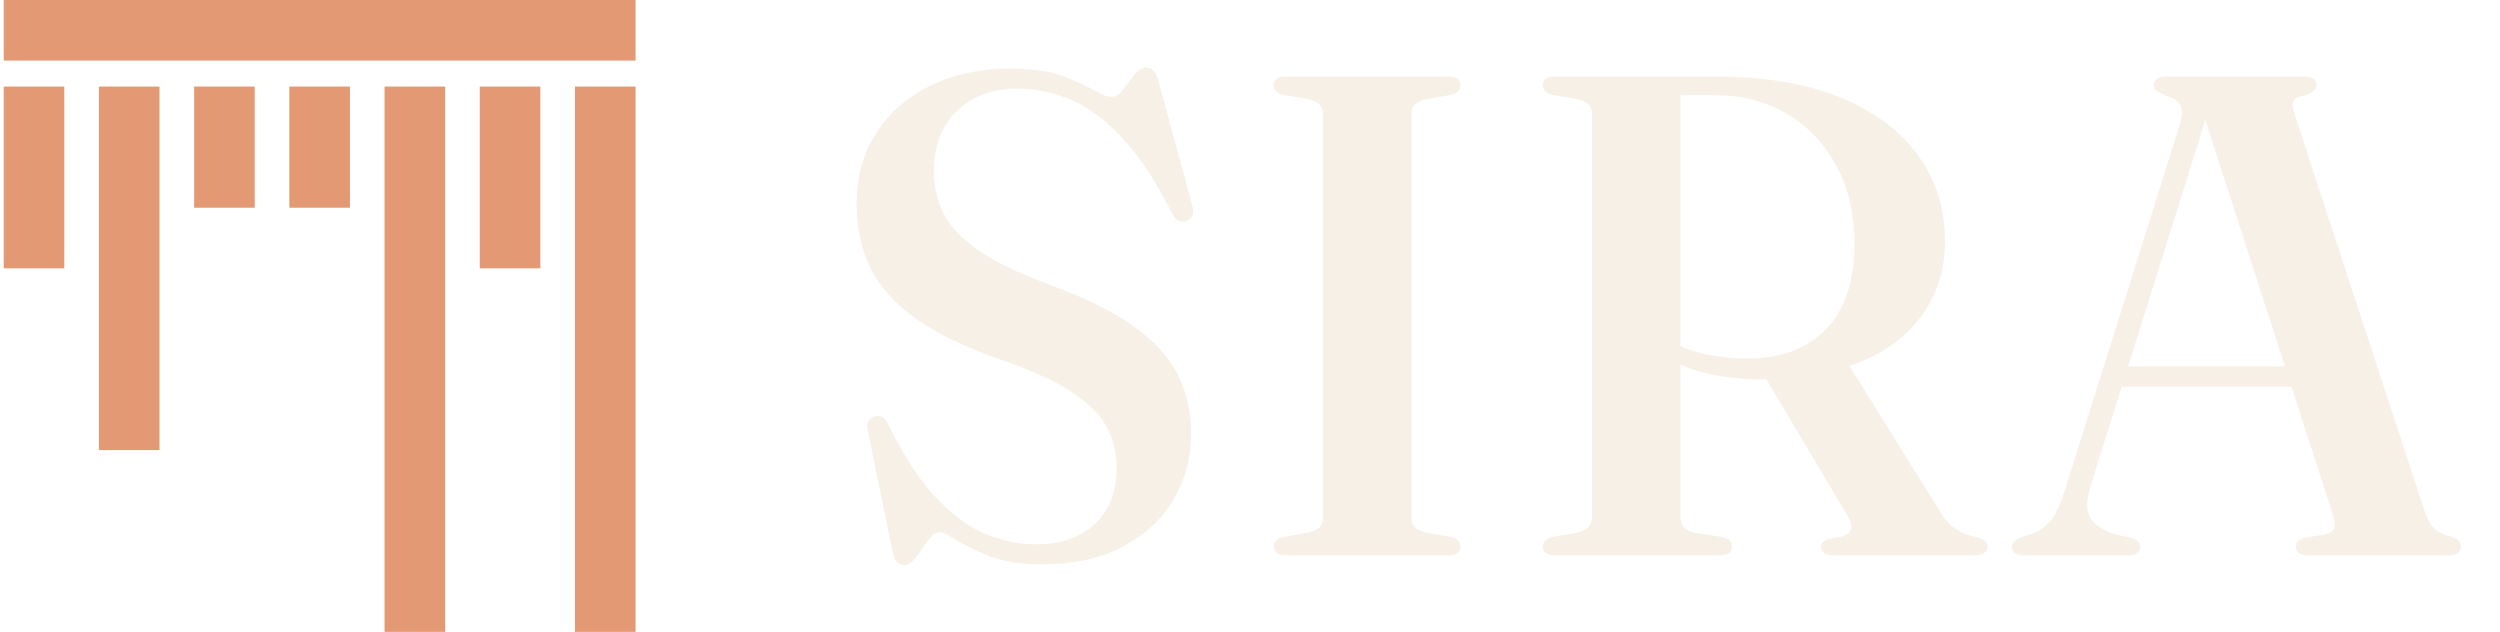
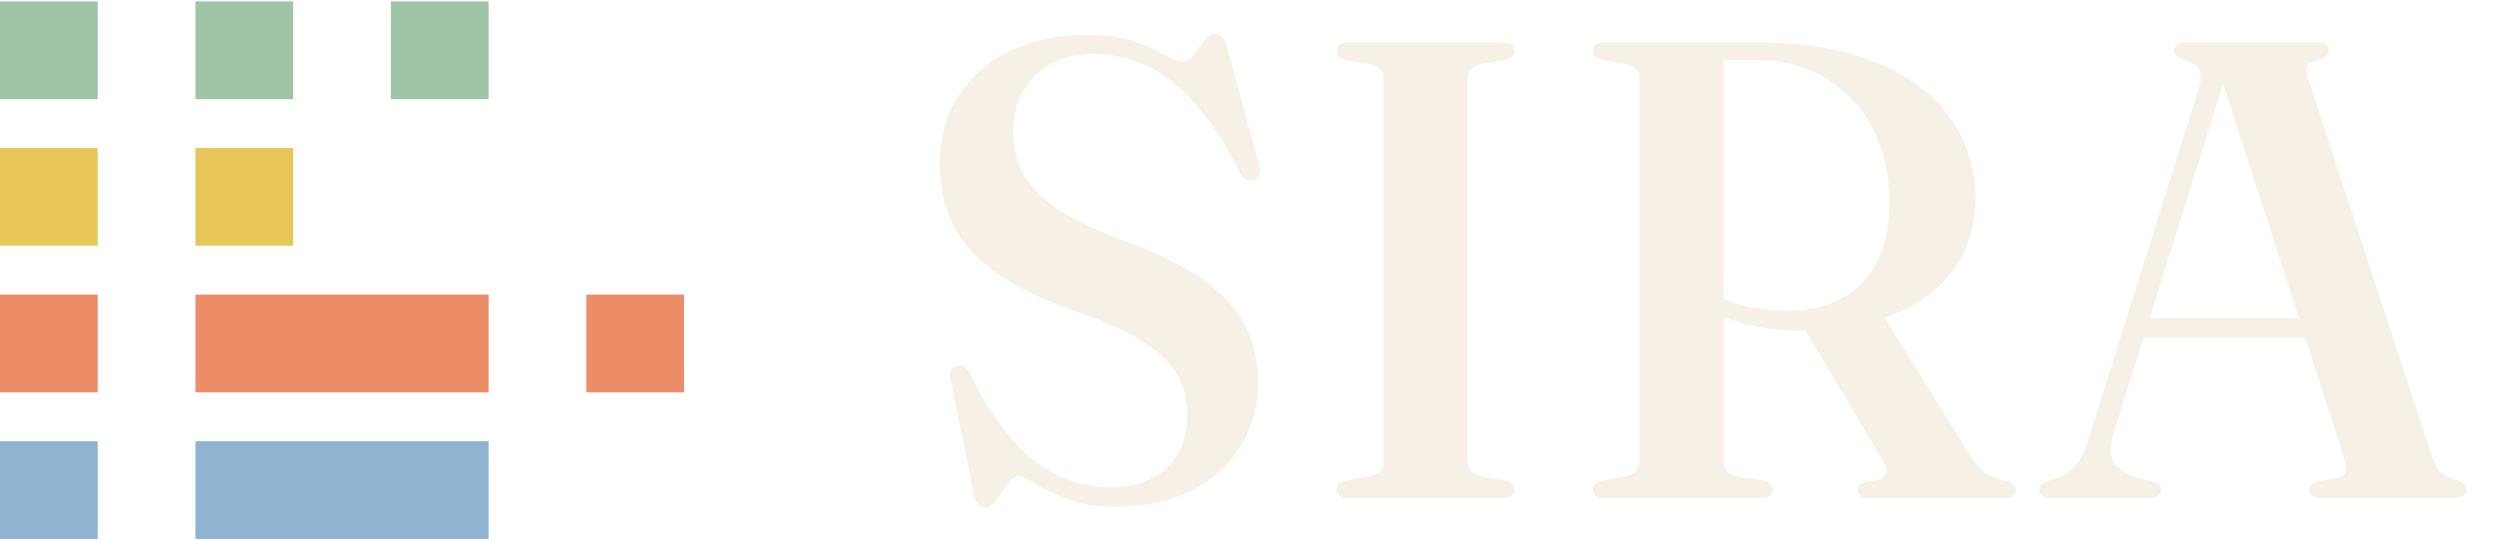
- <svg xmlns="http://www.w3.org/2000/svg" viewBox="0 0 364.5 92.4" width="364" height="92">
-   <path fill="#e39a74" d="M0.000 0.000h92.400v8.860h-92.400ZM0.000 12.658h8.860v26.581h-8.860ZM13.923 12.658h8.860v53.162h-8.860ZM27.847 12.658h8.860v17.721h-8.860ZM41.770 12.658h8.860v17.721h-8.860ZM55.693 12.658h8.860v79.742h-8.860ZM69.616 12.658h8.860v26.581h-8.860ZM83.540 12.658h8.860v79.742h-8.860Z" />
-   <path transform="translate(120.1 81.2)" fill="#f7f0e6" d="M31.67 1.33Q27.187 1.33 24.142 0.153Q21.098 -1.023 19.29 -2.193Q17.482 -3.363 16.723 -3.363Q16.078 -3.363 15.463 -2.639Q14.848 -1.915 14.221 -0.962Q13.593 -0.008 12.96 0.716Q12.327 1.44 11.647 1.44Q11.023 1.44 10.568 1.027Q10.113 0.615 9.933 -0.243L6.22 -18.433Q6.102 -19.108 6.341 -19.578Q6.58 -20.047 7.173 -20.257Q7.818 -20.503 8.334 -20.23Q8.85 -19.957 9.217 -19.223Q12.467 -12.537 15.997 -8.692Q19.528 -4.847 23.265 -3.228Q27.002 -1.61 30.823 -1.61Q36.278 -1.61 39.456 -4.57Q42.633 -7.53 42.647 -12.74Q42.66 -15.97 41.239 -18.689Q39.818 -21.408 36.103 -23.861Q32.388 -26.313 25.523 -28.67Q17.893 -31.335 13.308 -34.588Q8.723 -37.84 6.673 -41.967Q4.623 -46.093 4.623 -51.35Q4.623 -57.267 7.488 -61.732Q10.353 -66.197 15.435 -68.685Q20.517 -71.173 27.127 -71.173Q31.635 -71.173 34.54 -70.146Q37.445 -69.118 39.197 -68.077Q40.948 -67.037 41.927 -67.037Q42.807 -67.037 43.597 -68.095Q44.387 -69.153 45.2 -70.225Q46.013 -71.297 46.943 -71.297Q47.57 -71.297 48.004 -70.898Q48.438 -70.5 48.74 -69.43L53.737 -51.023Q53.947 -50.267 53.714 -49.69Q53.482 -49.113 52.863 -48.88Q52.23 -48.67 51.708 -48.938Q51.185 -49.205 50.82 -49.873Q47.295 -56.882 43.609 -60.887Q39.923 -64.892 36.061 -66.569Q32.198 -68.247 28.133 -68.247Q22.673 -68.247 19.298 -64.978Q15.923 -61.71 15.923 -56.137Q15.923 -52.835 17.327 -50.015Q18.732 -47.195 22.336 -44.664Q25.94 -42.133 32.513 -39.697Q40.427 -36.813 45.023 -33.567Q49.62 -30.322 51.583 -26.43Q53.547 -22.538 53.533 -17.683Q53.52 -12.42 50.942 -8.104Q48.365 -3.788 43.492 -1.229Q38.618 1.33 31.67 1.33ZM85.74 -5.423Q85.74 -4.566 86.302 -4.055Q86.865 -3.543 87.937 -3.3L91.593 -2.663Q92.93 -2.308 92.93 -1.268Q92.93 -0.696 92.526 -0.348Q92.122 0.0 91.24 0.0H67.317Q66.448 0.0 66.038 -0.348Q65.627 -0.696 65.627 -1.268Q65.627 -2.308 66.963 -2.663L70.62 -3.3Q71.717 -3.543 72.267 -4.055Q72.817 -4.566 72.817 -5.423V-64.577Q72.817 -65.434 72.267 -65.951Q71.717 -66.468 70.62 -66.7L66.963 -67.337Q65.627 -67.685 65.627 -68.74Q65.627 -69.332 66.038 -69.666Q66.448 -70.0 67.317 -70.0H91.24Q92.122 -70.0 92.526 -69.666Q92.93 -69.332 92.93 -68.74Q92.93 -67.685 91.593 -67.337L87.937 -66.7Q86.865 -66.468 86.302 -65.951Q85.74 -65.434 85.74 -64.577ZM163.78 -45.9Q163.78 -40.958 161.601 -36.981Q159.422 -33.003 155.449 -30.378Q151.477 -27.753 146.005 -26.777Q144.562 -26.533 143.222 -26.282Q141.883 -26.03 140.519 -25.867Q139.155 -25.703 137.575 -25.703Q134.158 -25.703 131.248 -26.158Q128.338 -26.613 125.978 -27.503Q123.618 -28.392 121.82 -29.68L122.217 -32.233Q123.795 -31.047 125.82 -30.275Q127.845 -29.503 130.17 -29.14Q132.495 -28.777 134.942 -28.777Q142.168 -28.777 146.356 -33.035Q150.543 -37.293 150.543 -45.647Q150.543 -51.933 147.967 -56.815Q145.39 -61.697 140.777 -64.492Q136.165 -67.287 130.078 -67.287H125.09V-5.68Q125.09 -4.673 125.594 -4.114Q126.098 -3.555 127.153 -3.3L131.277 -2.663Q132.043 -2.438 132.328 -2.117Q132.613 -1.795 132.613 -1.26Q132.613 0.0 130.923 0.0H106.667Q105.802 0.0 105.389 -0.353Q104.977 -0.707 104.977 -1.26Q104.977 -2.308 106.313 -2.663L109.97 -3.3Q111.078 -3.555 111.622 -4.114Q112.167 -4.673 112.167 -5.68V-64.577Q112.167 -65.443 111.617 -65.956Q111.067 -66.468 109.97 -66.7L106.313 -67.337Q104.977 -67.692 104.977 -68.74Q104.977 -69.332 105.389 -69.666Q105.802 -70.0 106.667 -70.0H130.308Q140.98 -70.0 148.452 -66.954Q155.925 -63.908 159.852 -58.479Q163.78 -53.05 163.78 -45.9ZM136.852 -27.09 149.283 -28.537 163.218 -6.133Q164.248 -4.508 165.402 -3.795Q166.555 -3.082 168.237 -2.69Q169.27 -2.415 169.628 -2.105Q169.987 -1.795 169.987 -1.26Q169.987 -0.707 169.554 -0.353Q169.122 0.0 168.243 0.0H147.342Q145.665 0.0 145.665 -1.26Q145.665 -1.662 145.922 -1.906Q146.18 -2.15 146.722 -2.357L148.712 -2.743Q149.858 -3.122 150.049 -3.851Q150.24 -4.58 149.432 -5.947ZM188.545 -27.627H216.465L216.682 -24.633H188.202ZM192.333 -1.26Q192.333 -0.707 191.932 -0.353Q191.532 0.0 190.663 0.0H175.273Q174.43 0.0 174.01 -0.347Q173.59 -0.693 173.59 -1.247Q173.59 -1.702 173.874 -1.997Q174.158 -2.292 174.803 -2.57L176.73 -3.208Q178.205 -3.802 179.287 -5.131Q180.37 -6.46 181.342 -9.617L198.082 -62.875Q198.673 -64.747 198.25 -65.703Q197.827 -66.66 196.145 -67.197Q195.165 -67.575 194.748 -67.922Q194.332 -68.268 194.332 -68.767Q194.332 -69.368 194.764 -69.684Q195.197 -70.0 196.075 -70.0H216.382Q217.262 -70.0 217.675 -69.684Q218.088 -69.368 218.088 -68.78Q218.088 -68.255 217.696 -67.891Q217.303 -67.527 216.365 -67.247Q215 -66.977 214.737 -66.4Q214.475 -65.823 214.928 -64.413L233.878 -6.597Q234.452 -4.81 235.318 -3.943Q236.185 -3.077 237.688 -2.765Q238.59 -2.463 238.902 -2.136Q239.215 -1.808 239.215 -1.26Q239.215 -0.707 238.788 -0.353Q238.362 0.0 237.495 0.0H216.788Q215.933 0.0 215.507 -0.353Q215.082 -0.707 215.082 -1.26Q215.082 -1.768 215.418 -2.065Q215.755 -2.362 216.445 -2.57L219.342 -3.04Q220.583 -3.355 220.717 -4.124Q220.85 -4.893 220.342 -6.457L201.395 -65.037L202.748 -66.49L185.003 -9.907Q184.402 -7.968 184.622 -6.662Q184.843 -5.355 185.857 -4.516Q186.87 -3.677 188.6 -3.087L191.03 -2.543Q191.693 -2.333 192.013 -2.052Q192.333 -1.77 192.333 -1.26Z" />
+ <svg xmlns="http://www.w3.org/2000/svg" viewBox="0 0 384.2 82.6" width="384" height="83">
+   <path fill="#9fc4a6" d="M0.000 0.000h15.018v15.018h-15.018ZM30.036 0.000h15.018v15.018h-15.018ZM60.073 0.000h15.018v15.018h-15.018Z" />
+   <path fill="#e8c65a" d="M0.000 22.527h15.018v15.018h-15.018ZM30.036 22.527h15.018v15.018h-15.018Z" />
+   <path fill="#ec8d68" d="M0.000 45.055h15.018v15.018h-15.018ZM30.036 45.055h45.055v15.018h-45.055ZM90.109 45.055h15.018v15.018h-15.018Z" />
+   <path fill="#8fb3d1" d="M0.000 67.582h15.018v15.018h-15.018ZM30.036 67.582h45.055v15.018h-45.055Z" />
+   <path transform="translate(139.8 76.3)" fill="#f7f0e6" d="M31.67 1.33Q27.187 1.33 24.142 0.153Q21.098 -1.023 19.29 -2.193Q17.482 -3.363 16.723 -3.363Q16.078 -3.363 15.463 -2.639Q14.848 -1.915 14.221 -0.962Q13.593 -0.008 12.96 0.716Q12.327 1.44 11.647 1.44Q11.023 1.44 10.568 1.027Q10.113 0.615 9.933 -0.243L6.22 -18.433Q6.102 -19.108 6.341 -19.578Q6.58 -20.047 7.173 -20.257Q7.818 -20.503 8.334 -20.23Q8.85 -19.957 9.217 -19.223Q12.467 -12.537 15.997 -8.692Q19.528 -4.847 23.265 -3.228Q27.002 -1.61 30.823 -1.61Q36.278 -1.61 39.456 -4.57Q42.633 -7.53 42.647 -12.74Q42.66 -15.97 41.239 -18.689Q39.818 -21.408 36.103 -23.861Q32.388 -26.313 25.523 -28.67Q17.893 -31.335 13.308 -34.588Q8.723 -37.84 6.673 -41.967Q4.623 -46.093 4.623 -51.35Q4.623 -57.267 7.488 -61.732Q10.353 -66.197 15.435 -68.685Q20.517 -71.173 27.127 -71.173Q31.635 -71.173 34.54 -70.146Q37.445 -69.118 39.197 -68.077Q40.948 -67.037 41.927 -67.037Q42.807 -67.037 43.597 -68.095Q44.387 -69.153 45.2 -70.225Q46.013 -71.297 46.943 -71.297Q47.57 -71.297 48.004 -70.898Q48.438 -70.5 48.74 -69.43L53.737 -51.023Q53.947 -50.267 53.714 -49.69Q53.482 -49.113 52.863 -48.88Q52.23 -48.67 51.708 -48.938Q51.185 -49.205 50.82 -49.873Q47.295 -56.882 43.609 -60.887Q39.923 -64.892 36.061 -66.569Q32.198 -68.247 28.133 -68.247Q22.673 -68.247 19.298 -64.978Q15.923 -61.71 15.923 -56.137Q15.923 -52.835 17.327 -50.015Q18.732 -47.195 22.336 -44.664Q25.94 -42.133 32.513 -39.697Q40.427 -36.813 45.023 -33.567Q49.62 -30.322 51.583 -26.43Q53.547 -22.538 53.533 -17.683Q53.52 -12.42 50.942 -8.104Q48.365 -3.788 43.492 -1.229Q38.618 1.33 31.67 1.33ZM85.74 -5.423Q85.74 -4.566 86.302 -4.055Q86.865 -3.543 87.937 -3.3L91.593 -2.663Q92.93 -2.308 92.93 -1.268Q92.93 -0.696 92.526 -0.348Q92.122 0.0 91.24 0.0H67.317Q66.448 0.0 66.038 -0.348Q65.627 -0.696 65.627 -1.268Q65.627 -2.308 66.963 -2.663L70.62 -3.3Q71.717 -3.543 72.267 -4.055Q72.817 -4.566 72.817 -5.423V-64.577Q72.817 -65.434 72.267 -65.951Q71.717 -66.468 70.62 -66.7L66.963 -67.337Q65.627 -67.685 65.627 -68.74Q65.627 -69.332 66.038 -69.666Q66.448 -70.0 67.317 -70.0H91.24Q92.122 -70.0 92.526 -69.666Q92.93 -69.332 92.93 -68.74Q92.93 -67.685 91.593 -67.337L87.937 -66.7Q86.865 -66.468 86.302 -65.951Q85.74 -65.434 85.74 -64.577ZM163.78 -45.9Q163.78 -40.958 161.601 -36.981Q159.422 -33.003 155.449 -30.378Q151.477 -27.753 146.005 -26.777Q144.562 -26.533 143.222 -26.282Q141.883 -26.03 140.519 -25.867Q139.155 -25.703 137.575 -25.703Q134.158 -25.703 131.248 -26.158Q128.338 -26.613 125.978 -27.503Q123.618 -28.392 121.82 -29.68L122.217 -32.233Q123.795 -31.047 125.82 -30.275Q127.845 -29.503 130.17 -29.14Q132.495 -28.777 134.942 -28.777Q142.168 -28.777 146.356 -33.035Q150.543 -37.293 150.543 -45.647Q150.543 -51.933 147.967 -56.815Q145.39 -61.697 140.777 -64.492Q136.165 -67.287 130.078 -67.287H125.09V-5.68Q125.09 -4.673 125.594 -4.114Q126.098 -3.555 127.153 -3.3L131.277 -2.663Q132.043 -2.438 132.328 -2.117Q132.613 -1.795 132.613 -1.26Q132.613 0.0 130.923 0.0H106.667Q105.802 0.0 105.389 -0.353Q104.977 -0.707 104.977 -1.26Q104.977 -2.308 106.313 -2.663L109.97 -3.3Q111.078 -3.555 111.622 -4.114Q112.167 -4.673 112.167 -5.68V-64.577Q112.167 -65.443 111.617 -65.956Q111.067 -66.468 109.97 -66.7L106.313 -67.337Q104.977 -67.692 104.977 -68.74Q104.977 -69.332 105.389 -69.666Q105.802 -70.0 106.667 -70.0H130.308Q140.98 -70.0 148.452 -66.954Q155.925 -63.908 159.852 -58.479Q163.78 -53.05 163.78 -45.9ZM136.852 -27.09 149.283 -28.537 163.218 -6.133Q164.248 -4.508 165.402 -3.795Q166.555 -3.082 168.237 -2.69Q169.27 -2.415 169.628 -2.105Q169.987 -1.795 169.987 -1.26Q169.987 -0.707 169.554 -0.353Q169.122 0.0 168.243 0.0H147.342Q145.665 0.0 145.665 -1.26Q145.665 -1.662 145.922 -1.906Q146.18 -2.15 146.722 -2.357L148.712 -2.743Q149.858 -3.122 150.049 -3.851Q150.24 -4.58 149.432 -5.947ZM188.545 -27.627H216.465L216.682 -24.633H188.202ZM192.333 -1.26Q192.333 -0.707 191.932 -0.353Q191.532 0.0 190.663 0.0H175.273Q174.43 0.0 174.01 -0.347Q173.59 -0.693 173.59 -1.247Q173.59 -1.702 173.874 -1.997Q174.158 -2.292 174.803 -2.57L176.73 -3.208Q178.205 -3.802 179.287 -5.131Q180.37 -6.46 181.342 -9.617L198.082 -62.875Q198.673 -64.747 198.25 -65.703Q197.827 -66.66 196.145 -67.197Q195.165 -67.575 194.748 -67.922Q194.332 -68.268 194.332 -68.767Q194.332 -69.368 194.764 -69.684Q195.197 -70.0 196.075 -70.0H216.382Q217.262 -70.0 217.675 -69.684Q218.088 -69.368 218.088 -68.78Q218.088 -68.255 217.696 -67.891Q217.303 -67.527 216.365 -67.247Q215 -66.977 214.737 -66.4Q214.475 -65.823 214.928 -64.413L233.878 -6.597Q234.452 -4.81 235.318 -3.943Q236.185 -3.077 237.688 -2.765Q238.59 -2.463 238.902 -2.136Q239.215 -1.808 239.215 -1.26Q239.215 -0.707 238.788 -0.353Q238.362 0.0 237.495 0.0H216.788Q215.933 0.0 215.507 -0.353Q215.082 -0.707 215.082 -1.26Q215.082 -1.768 215.418 -2.065Q215.755 -2.362 216.445 -2.57L219.342 -3.04Q220.583 -3.355 220.717 -4.124Q220.85 -4.893 220.342 -6.457L201.395 -65.037L202.748 -66.49L185.003 -9.907Q184.402 -7.968 184.622 -6.662Q184.843 -5.355 185.857 -4.516Q186.87 -3.677 188.6 -3.087L191.03 -2.543Q191.693 -2.333 192.013 -2.052Q192.333 -1.77 192.333 -1.26Z" />
</svg>
